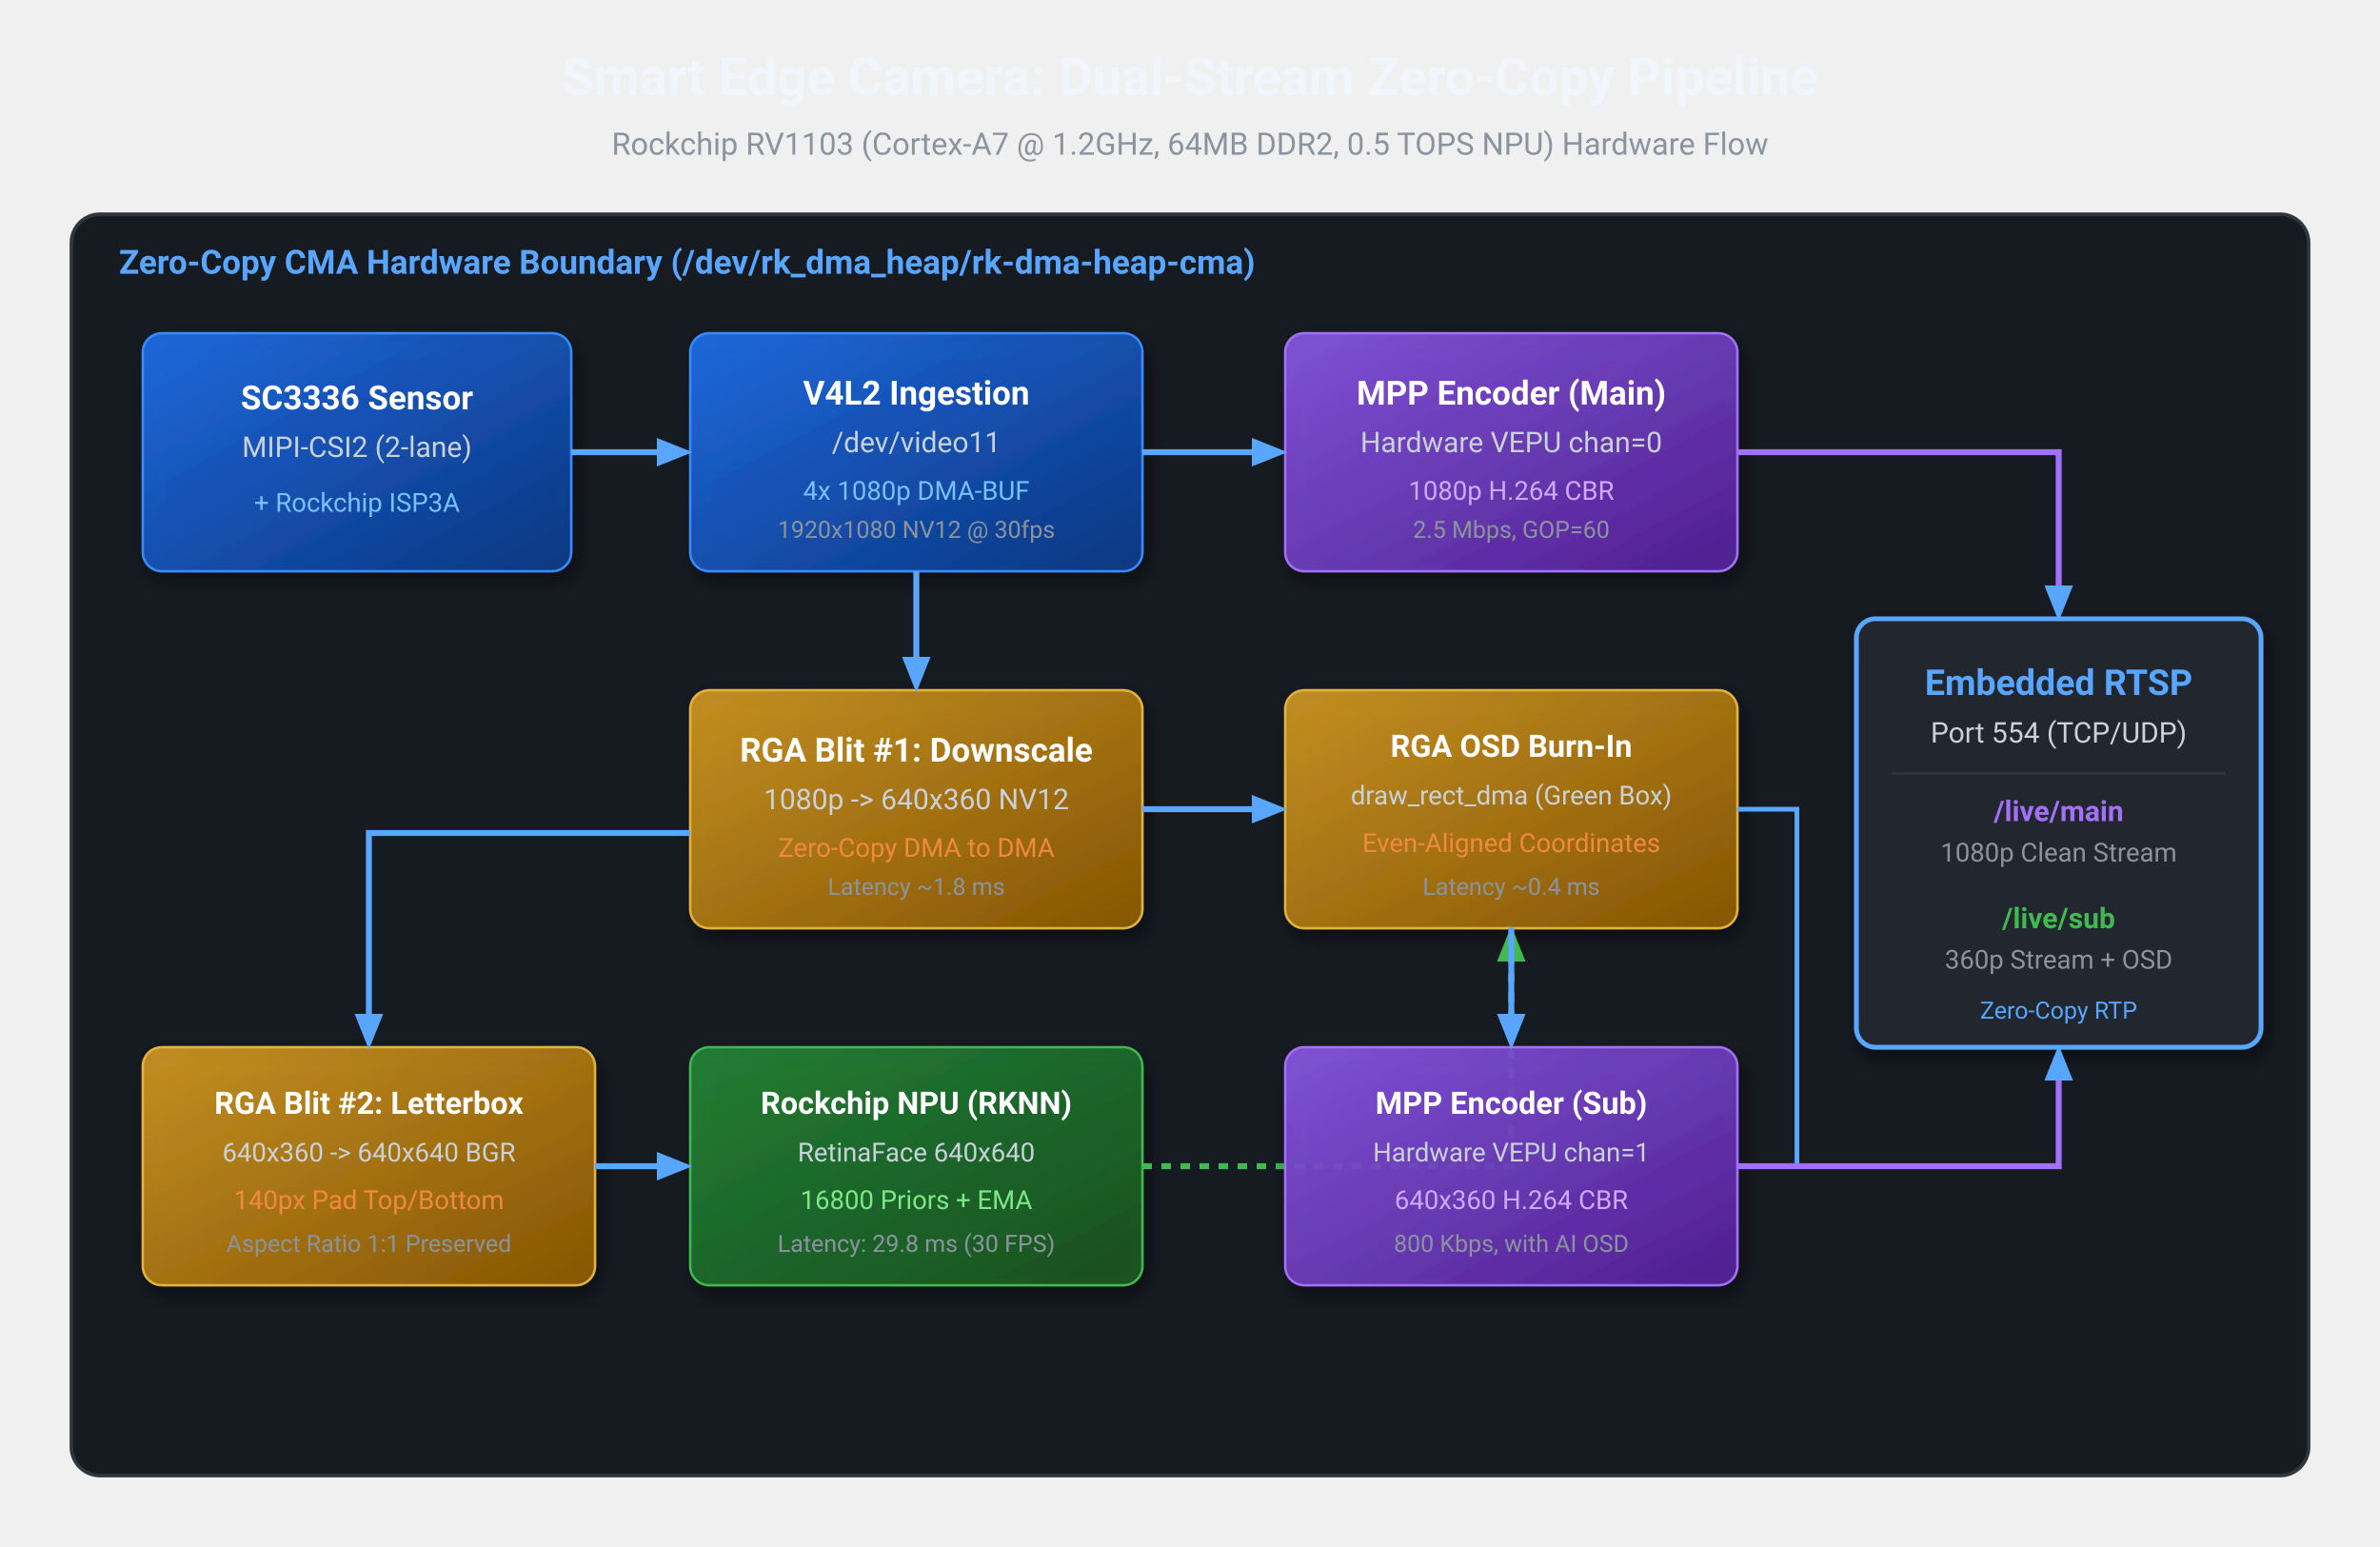
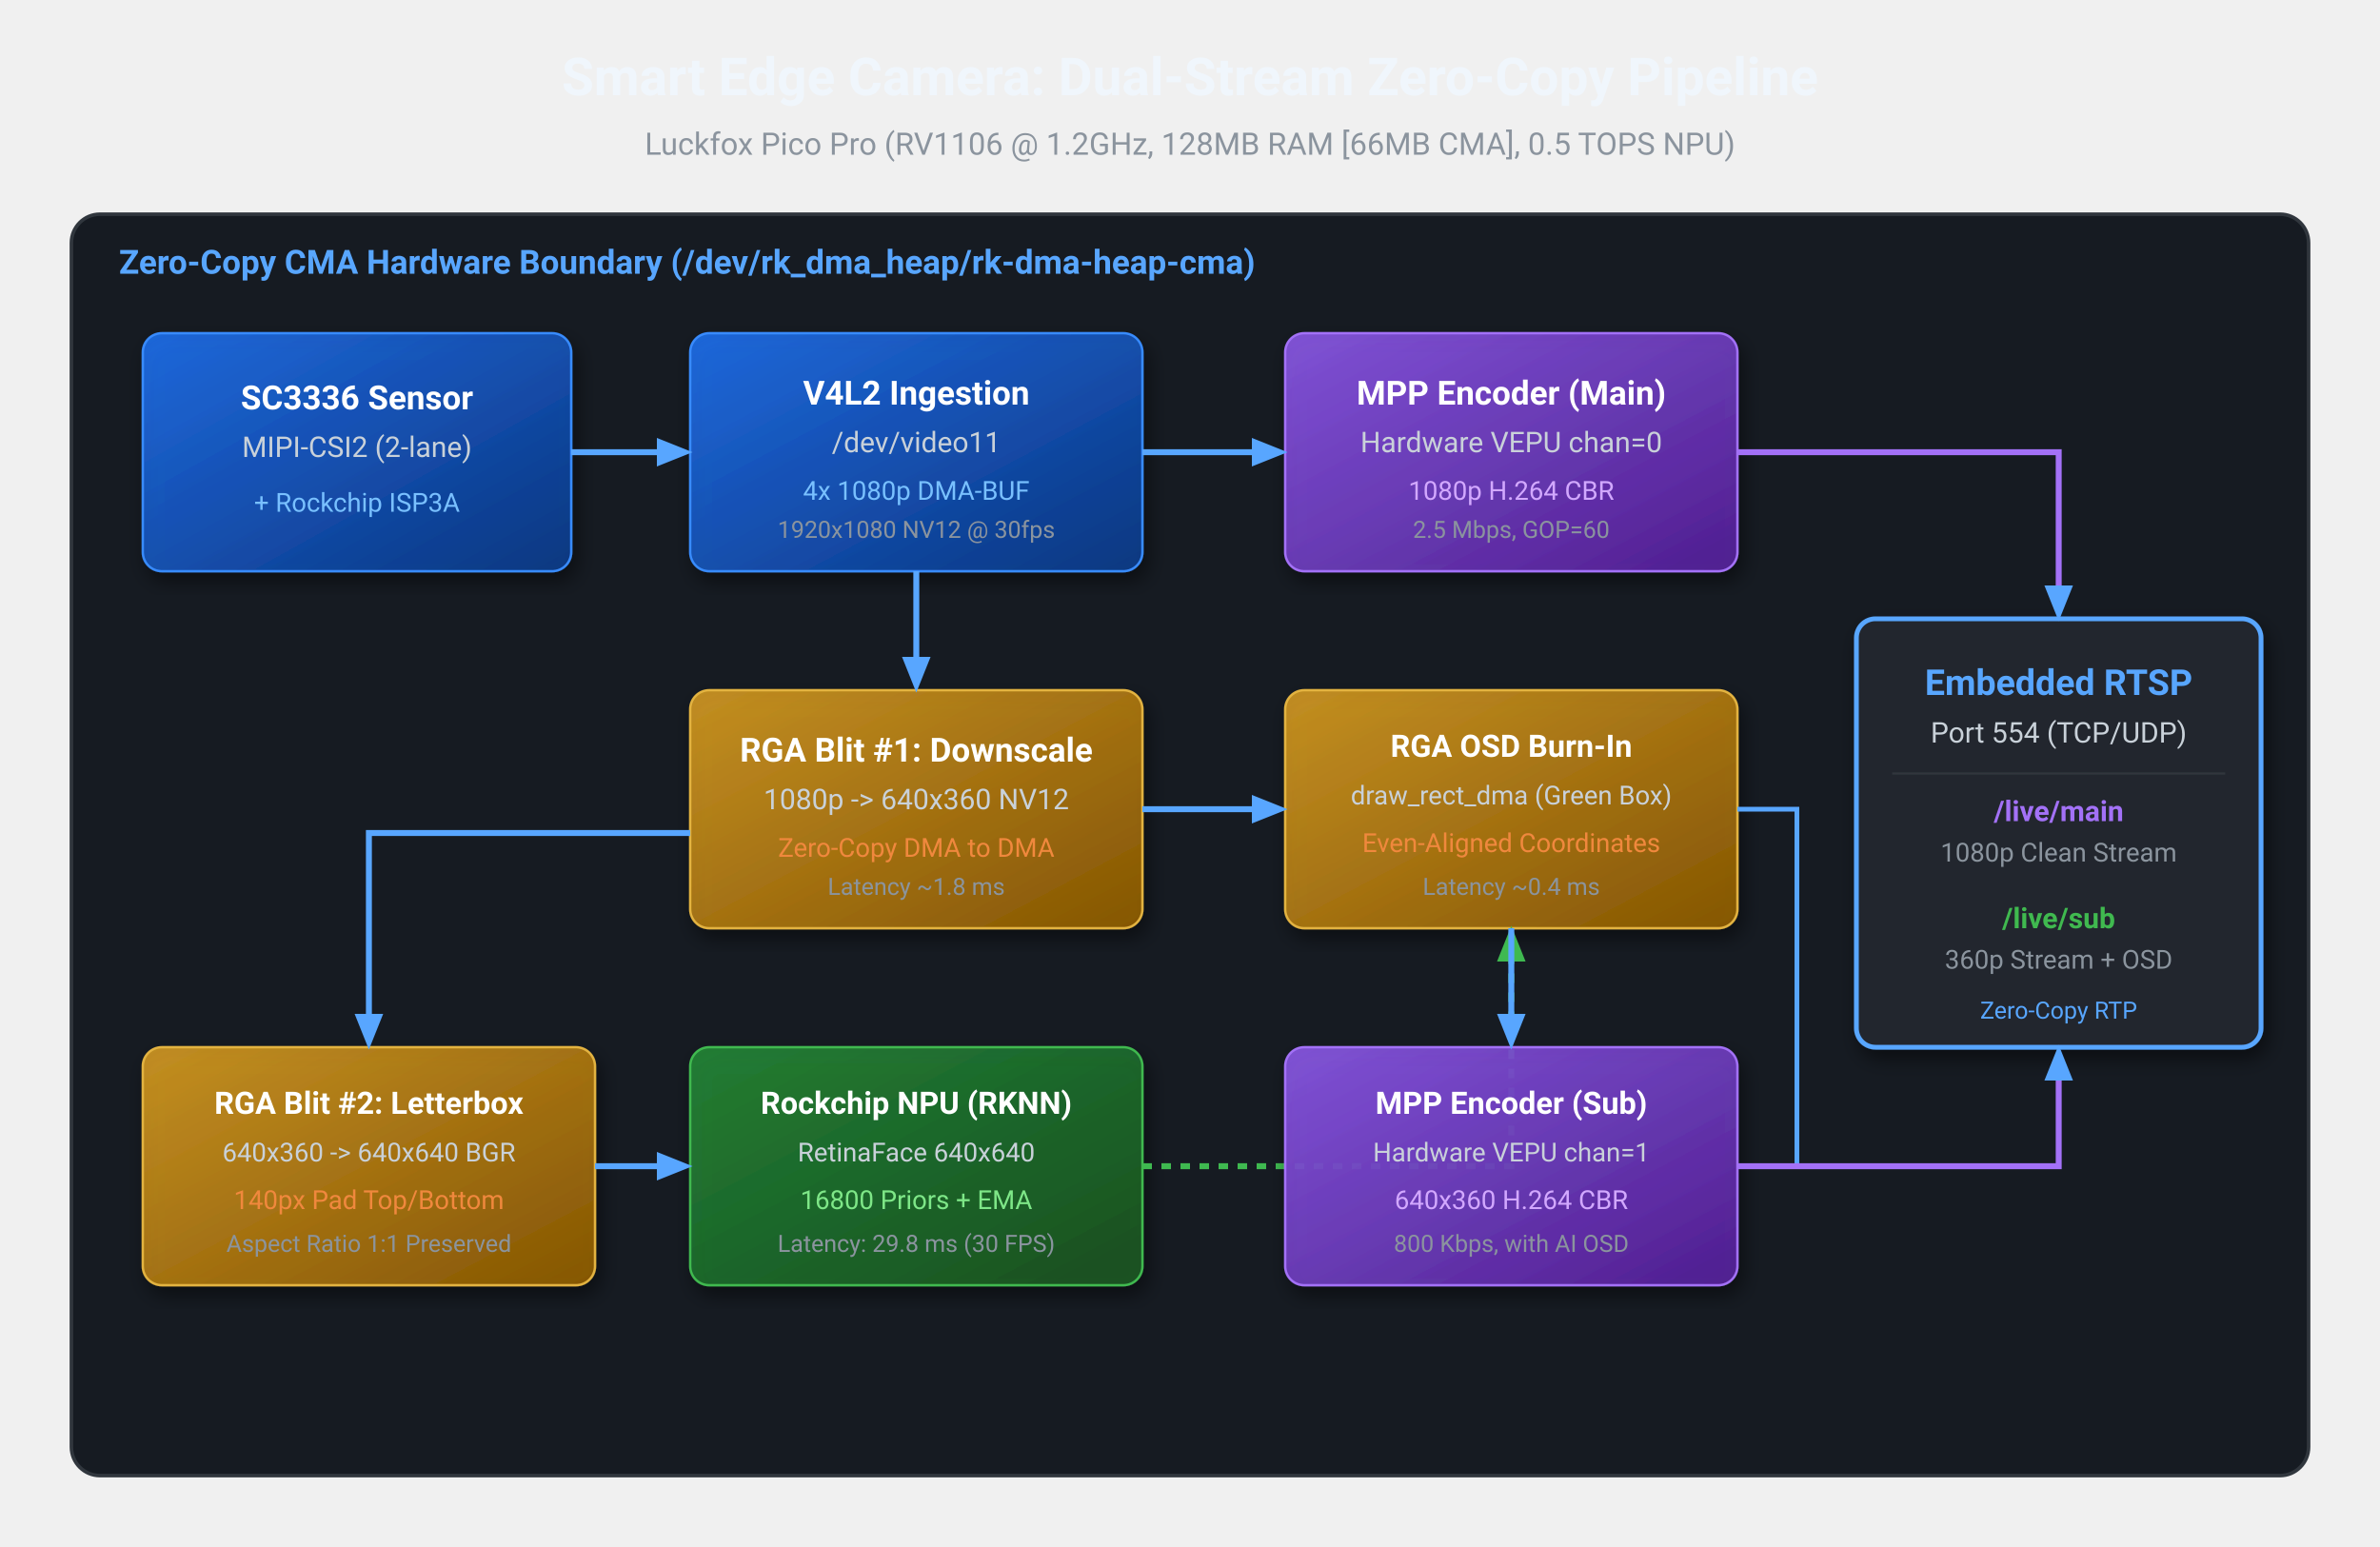
<svg xmlns="http://www.w3.org/2000/svg" viewBox="0 0 1000 650" width="1000" height="650" style="background:#0d1117; font-family:-apple-system,BlinkMacSystemFont,'Segoe UI',Roboto,Helvetica,Arial,sans-serif;">
  <defs>
    <linearGradient id="gradBlue" x1="0%" y1="0%" x2="100%" y2="100%">
      <stop offset="0%" stop-color="#1f6feb" stop-opacity="0.9" />
      <stop offset="100%" stop-color="#093988" stop-opacity="0.9" />
    </linearGradient>
    <linearGradient id="gradGreen" x1="0%" y1="0%" x2="100%" y2="100%">
      <stop offset="0%" stop-color="#238636" stop-opacity="0.9" />
      <stop offset="100%" stop-color="#195424" stop-opacity="0.9" />
    </linearGradient>
    <linearGradient id="gradPurple" x1="0%" y1="0%" x2="100%" y2="100%">
      <stop offset="0%" stop-color="#8957e5" stop-opacity="0.9" />
      <stop offset="100%" stop-color="#552299" stop-opacity="0.9" />
    </linearGradient>
    <linearGradient id="gradOrange" x1="0%" y1="0%" x2="100%" y2="100%">
      <stop offset="0%" stop-color="#d29922" stop-opacity="0.9" />
      <stop offset="100%" stop-color="#8e5b00" stop-opacity="0.9" />
    </linearGradient>
    <marker id="arrow" viewBox="0 0 10 10" refX="6" refY="5" markerWidth="6" markerHeight="6" orient="auto-start-reverse">
      <path d="M 0 1 L 10 5 L 0 9 z" fill="#58a6ff" />
    </marker>
    <marker id="arrowGreen" viewBox="0 0 10 10" refX="6" refY="5" markerWidth="6" markerHeight="6" orient="auto-start-reverse">
      <path d="M 0 1 L 10 5 L 0 9 z" fill="#3fb950" />
    </marker>
    <filter id="shadow" x="-10%" y="-10%" width="120%" height="120%">
      <feDropShadow dx="2" dy="4" stdDeviation="4" flood-color="#000" flood-opacity="0.5" />
    </filter>
  </defs>
  <text x="500" y="40" text-anchor="middle" font-size="22" font-weight="bold" fill="#f0f6fc">Smart Edge Camera: Dual-Stream Zero-Copy Pipeline</text>
-   <text x="500" y="65" text-anchor="middle" font-size="13" fill="#8b949e">Rockchip RV1103 (Cortex-A7 @ 1.2GHz, 64MB DDR2, 0.5 TOPS NPU) Hardware Flow</text>
+   <text x="500" y="65" text-anchor="middle" font-size="13" fill="#8b949e">Luckfox Pico Pro (RV1106 @ 1.2GHz, 128MB RAM [66MB CMA], 0.5 TOPS NPU)</text>
  <rect x="30" y="90" width="940" height="530" rx="12" fill="#161b22" stroke="#30363d" stroke-width="1.5" />
  <text x="50" y="115" font-size="14" font-weight="600" fill="#58a6ff">Zero-Copy CMA Hardware Boundary (/dev/rk_dma_heap/rk-dma-heap-cma)</text>
  <g transform="translate(60, 140)" filter="url(#shadow)">
    <rect width="180" height="100" rx="8" fill="url(#gradBlue)" stroke="#388bfd" stroke-width="1" />
    <text x="90" y="32" text-anchor="middle" font-size="14" font-weight="bold" fill="#ffffff">SC3336 Sensor</text>
    <text x="90" y="52" text-anchor="middle" font-size="12" fill="#c9d1d9">MIPI-CSI2 (2-lane)</text>
    <text x="90" y="75" text-anchor="middle" font-size="11" fill="#79c0ff">+ Rockchip ISP3A</text>
  </g>
  <g transform="translate(290, 140)" filter="url(#shadow)">
    <rect width="190" height="100" rx="8" fill="url(#gradBlue)" stroke="#388bfd" stroke-width="1" />
    <text x="95" y="30" text-anchor="middle" font-size="14" font-weight="bold" fill="#ffffff">V4L2 Ingestion</text>
    <text x="95" y="50" text-anchor="middle" font-size="12" fill="#c9d1d9">/dev/video11</text>
    <text x="95" y="70" text-anchor="middle" font-size="11" fill="#79c0ff">4x 1080p DMA-BUF</text>
    <text x="95" y="86" text-anchor="middle" font-size="10" fill="#8b949e">1920x1080 NV12 @ 30fps</text>
  </g>
  <line x1="240" y1="190" x2="285" y2="190" stroke="#58a6ff" stroke-width="2.5" marker-end="url(#arrow)" />
  <g transform="translate(540, 140)" filter="url(#shadow)">
    <rect width="190" height="100" rx="8" fill="url(#gradPurple)" stroke="#a371f7" stroke-width="1" />
    <text x="95" y="30" text-anchor="middle" font-size="14" font-weight="bold" fill="#ffffff">MPP Encoder (Main)</text>
    <text x="95" y="50" text-anchor="middle" font-size="12" fill="#c9d1d9">Hardware VEPU chan=0</text>
    <text x="95" y="70" text-anchor="middle" font-size="11" fill="#d2a8ff">1080p H.264 CBR</text>
    <text x="95" y="86" text-anchor="middle" font-size="10" fill="#8b949e">2.5 Mbps, GOP=60</text>
  </g>
  <line x1="480" y1="190" x2="535" y2="190" stroke="#58a6ff" stroke-width="2.5" marker-end="url(#arrow)" />
  <g transform="translate(290, 290)" filter="url(#shadow)">
    <rect width="190" height="100" rx="8" fill="url(#gradOrange)" stroke="#e3b341" stroke-width="1" />
    <text x="95" y="30" text-anchor="middle" font-size="14" font-weight="bold" fill="#ffffff">RGA Blit #1: Downscale</text>
    <text x="95" y="50" text-anchor="middle" font-size="12" fill="#c9d1d9">1080p -&gt; 640x360 NV12</text>
    <text x="95" y="70" text-anchor="middle" font-size="11" fill="#f0883e">Zero-Copy DMA to DMA</text>
    <text x="95" y="86" text-anchor="middle" font-size="10" fill="#8b949e">Latency ~1.8 ms</text>
  </g>
  <line x1="385" y1="240" x2="385" y2="285" stroke="#58a6ff" stroke-width="2.5" marker-end="url(#arrow)" />
  <g transform="translate(60, 440)" filter="url(#shadow)">
    <rect width="190" height="100" rx="8" fill="url(#gradOrange)" stroke="#e3b341" stroke-width="1" />
    <text x="95" y="28" text-anchor="middle" font-size="13" font-weight="bold" fill="#ffffff">RGA Blit #2: Letterbox</text>
    <text x="95" y="48" text-anchor="middle" font-size="11" fill="#c9d1d9">640x360 -&gt; 640x640 BGR</text>
    <text x="95" y="68" text-anchor="middle" font-size="11" fill="#f0883e">140px Pad Top/Bottom</text>
    <text x="95" y="86" text-anchor="middle" font-size="10" fill="#8b949e">Aspect Ratio 1:1 Preserved</text>
  </g>
  <path d="M 290 350 L 155 350 L 155 435" fill="none" stroke="#58a6ff" stroke-width="2.5" marker-end="url(#arrow)" />
  <g transform="translate(290, 440)" filter="url(#shadow)">
    <rect width="190" height="100" rx="8" fill="url(#gradGreen)" stroke="#3fb950" stroke-width="1" />
    <text x="95" y="28" text-anchor="middle" font-size="13" font-weight="bold" fill="#ffffff">Rockchip NPU (RKNN)</text>
    <text x="95" y="48" text-anchor="middle" font-size="11" fill="#c9d1d9">RetinaFace 640x640</text>
    <text x="95" y="68" text-anchor="middle" font-size="11" fill="#7ee787">16800 Priors + EMA</text>
    <text x="95" y="86" text-anchor="middle" font-size="10" fill="#8b949e">Latency: 29.8 ms (30 FPS)</text>
  </g>
  <line x1="250" y1="490" x2="285" y2="490" stroke="#58a6ff" stroke-width="2.5" marker-end="url(#arrow)" />
  <g transform="translate(540, 290)" filter="url(#shadow)">
    <rect width="190" height="100" rx="8" fill="url(#gradOrange)" stroke="#e3b341" stroke-width="1" />
    <text x="95" y="28" text-anchor="middle" font-size="13" font-weight="bold" fill="#ffffff">RGA OSD Burn-In</text>
    <text x="95" y="48" text-anchor="middle" font-size="11" fill="#c9d1d9">draw_rect_dma (Green Box)</text>
    <text x="95" y="68" text-anchor="middle" font-size="11" fill="#f0883e">Even-Aligned Coordinates</text>
    <text x="95" y="86" text-anchor="middle" font-size="10" fill="#8b949e">Latency ~0.4 ms</text>
  </g>
  <line x1="480" y1="340" x2="535" y2="340" stroke="#58a6ff" stroke-width="2.5" marker-end="url(#arrow)" />
  <path d="M 480 490 L 635 490 L 635 395" fill="none" stroke="#3fb950" stroke-width="2.5" stroke-dasharray="4 4" marker-end="url(#arrowGreen)" />
  <g transform="translate(540, 440)" filter="url(#shadow)">
    <rect width="190" height="100" rx="8" fill="url(#gradPurple)" stroke="#a371f7" stroke-width="1" />
    <text x="95" y="28" text-anchor="middle" font-size="13" font-weight="bold" fill="#ffffff">MPP Encoder (Sub)</text>
    <text x="95" y="48" text-anchor="middle" font-size="11" fill="#c9d1d9">Hardware VEPU chan=1</text>
    <text x="95" y="68" text-anchor="middle" font-size="11" fill="#d2a8ff">640x360 H.264 CBR</text>
    <text x="95" y="86" text-anchor="middle" font-size="10" fill="#8b949e">800 Kbps, with AI OSD</text>
  </g>
  <path d="M 730 340 L 755 340 L 755 490 L 735 490" fill="none" stroke="#58a6ff" stroke-width="2" />
  <line x1="635" y1="390" x2="635" y2="435" stroke="#58a6ff" stroke-width="2.5" marker-end="url(#arrow)" />
  <g transform="translate(780, 260)" filter="url(#shadow)">
    <rect width="170" height="180" rx="8" fill="#21262d" stroke="#58a6ff" stroke-width="2" />
    <text x="85" y="32" text-anchor="middle" font-size="15" font-weight="bold" fill="#58a6ff">Embedded RTSP</text>
    <text x="85" y="52" text-anchor="middle" font-size="12" fill="#c9d1d9">Port 554 (TCP/UDP)</text>
    <line x1="15" y1="65" x2="155" y2="65" stroke="#30363d" stroke-width="1" />
    <text x="85" y="85" text-anchor="middle" font-size="12" font-weight="600" fill="#a371f7">/live/main</text>
    <text x="85" y="102" text-anchor="middle" font-size="11" fill="#8b949e">1080p Clean Stream</text>
    <text x="85" y="130" text-anchor="middle" font-size="12" font-weight="600" fill="#3fb950">/live/sub</text>
    <text x="85" y="147" text-anchor="middle" font-size="11" fill="#8b949e">360p Stream + OSD</text>
    <text x="85" y="168" text-anchor="middle" font-size="10" fill="#58a6ff">Zero-Copy RTP</text>
  </g>
  <path d="M 730 190 L 865 190 L 865 255" fill="none" stroke="#a371f7" stroke-width="2.5" marker-end="url(#arrow)" />
  <path d="M 730 490 L 865 490 L 865 445" fill="none" stroke="#a371f7" stroke-width="2.5" marker-end="url(#arrow)" />
</svg>
